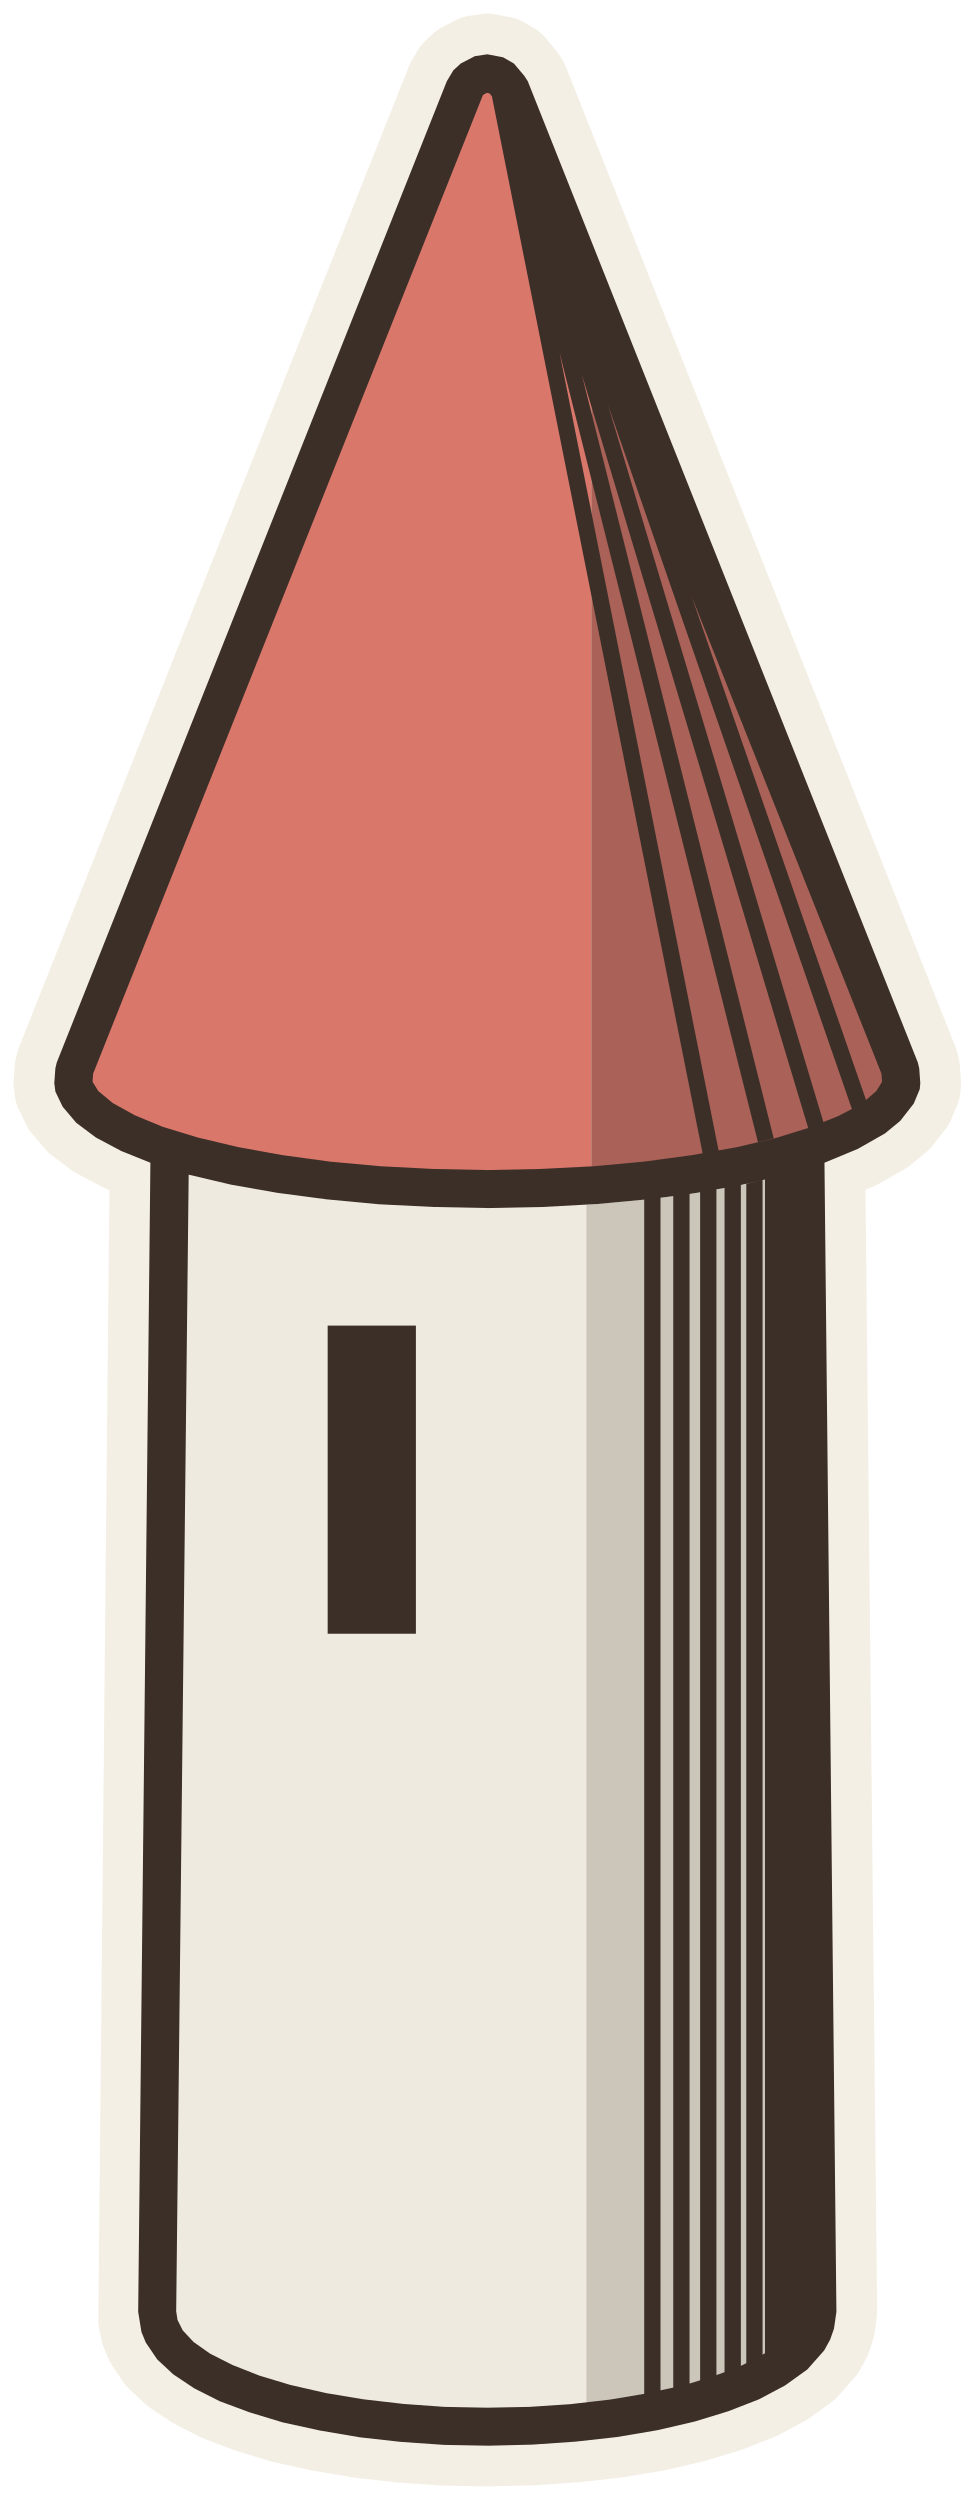
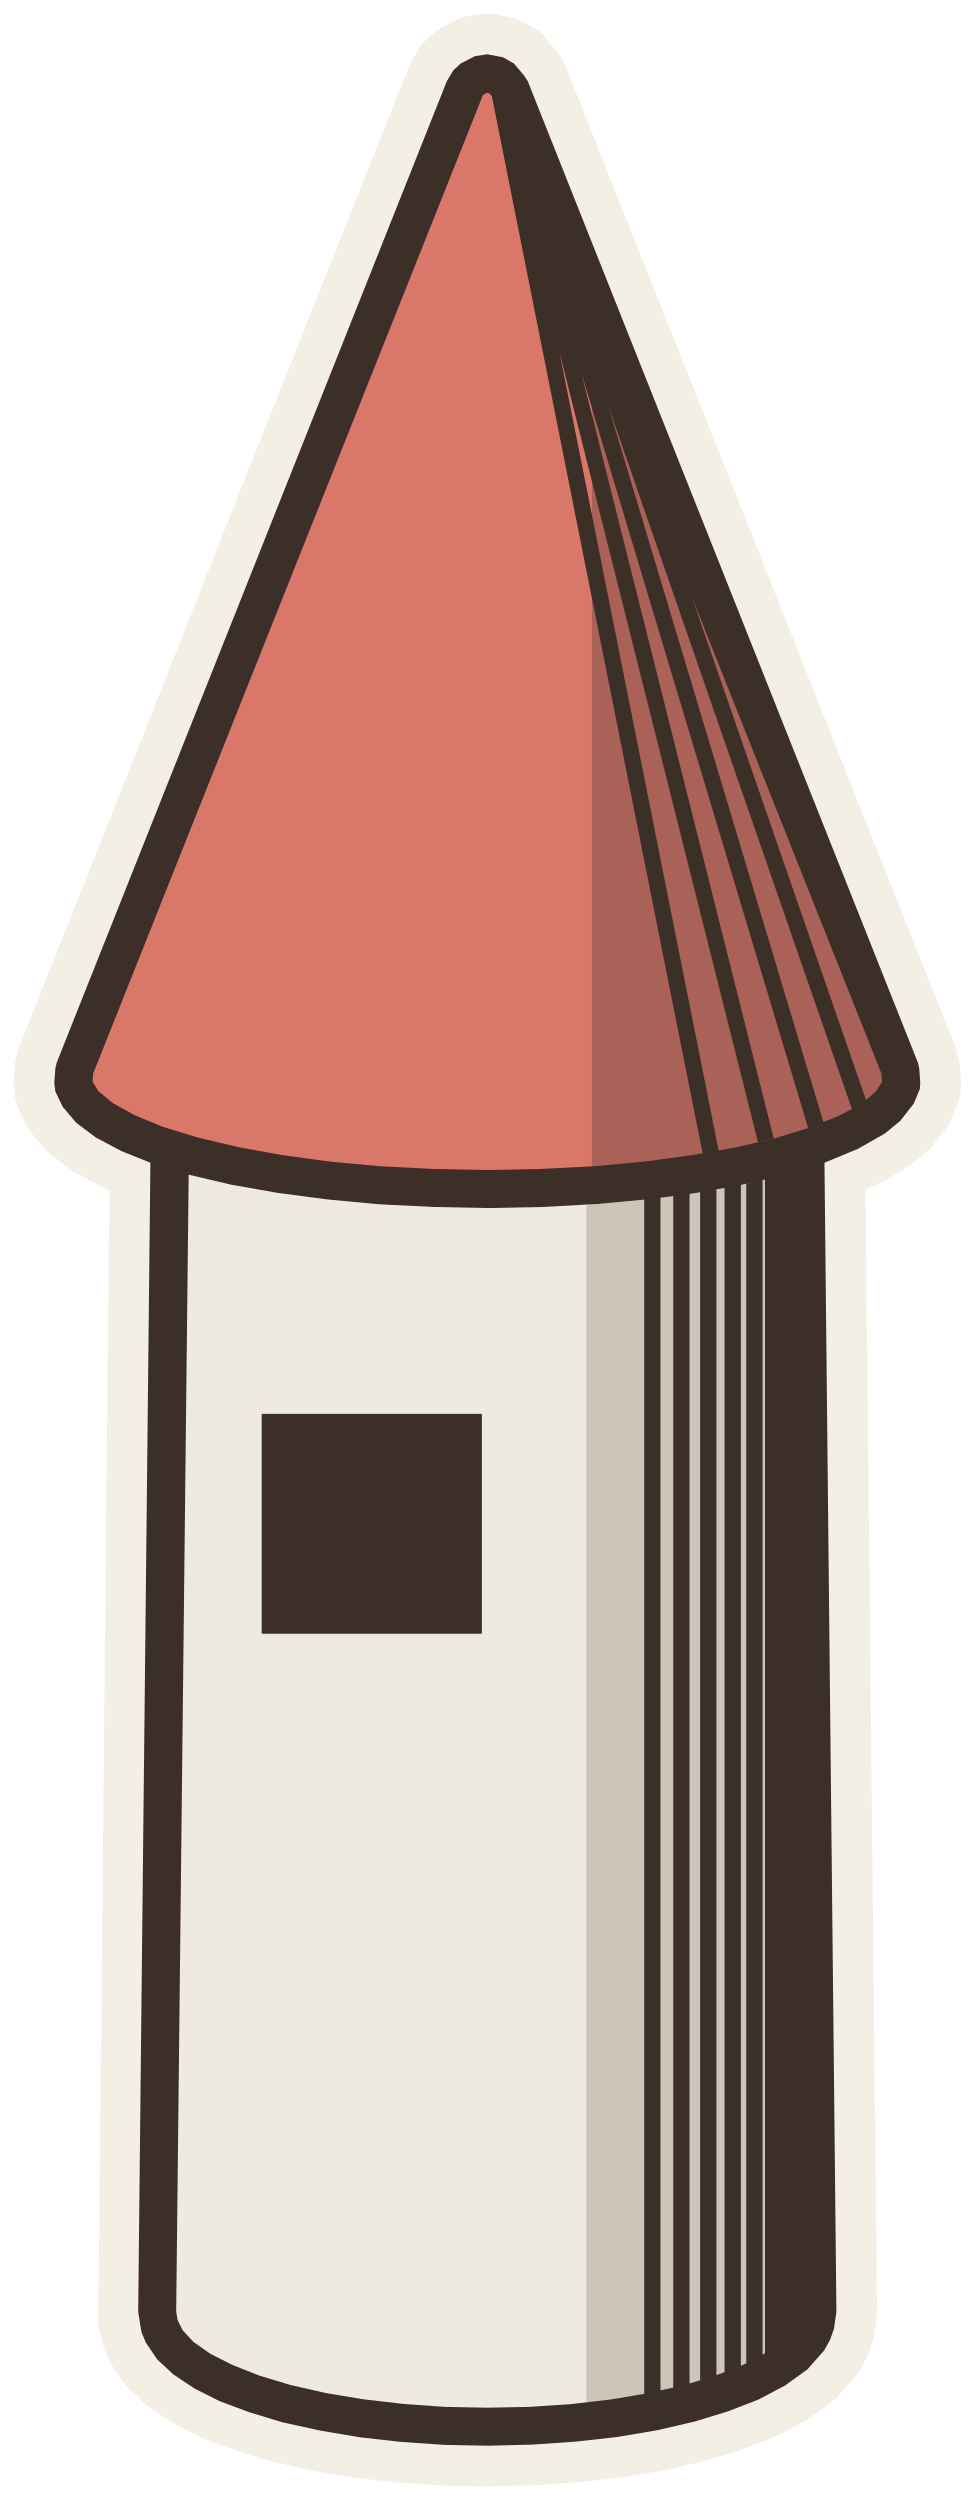
<svg xmlns="http://www.w3.org/2000/svg" viewBox="-17.95 -85.26 35.9 92.09" data-palette="wall:#EFEADF;roof:#D9776B;wood:#C9A97C;earth:#94744F;water:#8FB0B8;flag:#4A3B32;ink:#3B2F28;halo:#F4EFE4">
  <path data-role="sil" fill="#F4EFE4" stroke="#F4EFE4" stroke-width="3" stroke-linejoin="round" d="M-0.04 4.83L1.66 4.79L3.25 4.68L4.78 4.51L6.26 4.26L7.64 3.94L8.88 3.56L10.01 3.12L10.97 2.61L11.79 2.02L12.41 1.32L12.63 0.92L12.77 0.52L12.86 -0.1L12.42 -42.43L13.65 -42.94L14.65 -43.51L15.21 -43.97L15.71 -44.61L15.93 -45.14L15.95 -45.36L15.91 -45.91L15.86 -46.12L1.49 -82.27L1.36 -82.47L0.98 -82.92L0.58 -83.15L0 -83.26L-0.46 -83.19L-0.98 -82.92L-1.25 -82.67L-1.49 -82.27L-15.86 -46.12L-15.91 -45.91L-15.95 -45.36L-15.91 -45.05L-15.64 -44.49L-15.14 -43.9L-14.42 -43.36L-13.48 -42.86L-12.41 -42.43L-12.83 0.22L-12.74 0.64L-12.58 1.03L-12.16 1.65L-11.57 2.2L-10.79 2.72L-9.86 3.19L-8.76 3.6L-7.54 3.97L-6.17 4.27L-4.7 4.52L-3.18 4.69L-1.59 4.8Z" />
  <path data-role="wall" fill="#EFEADF" d="M-0.02 4.13L1.61 4.1L3.65 3.94L3.65 -40.88L1.99 -40.8L-0.03 -40.76L-2.05 -40.8L-4.06 -40.91L-5.97 -41.09L-7.8 -41.33L-9.51 -41.64L-11.07 -42.02L-11.71 -42.21L-12.14 0.09L-12.08 0.39L-11.98 0.67L-11.66 1.15L-11.17 1.63L-10.47 2.1L-9.6 2.53L-8.56 2.93L-7.38 3.28L-6.06 3.58L-4.62 3.82L-3.13 3.99L-1.57 4.1Z" />
  <path data-role="wall-shade" fill="#cbc5ba" d="M3.65 3.94L4.67 3.82L6.11 3.57L7.44 3.27L8.63 2.91L9.69 2.5L10.58 2.03L11.29 1.52L11.66 1.15L11.98 0.67L12.08 0.39L12.16 -0.09L11.71 -42.21L10.97 -41.99L9.43 -41.62L7.73 -41.32L5.91 -41.08L3.65 -40.88Z" />
  <path data-role="roof" fill="#D9776B" d="M-0.02 -41.46L2.01 -41.5L3.83 -41.6L3.83 -74.48L0.84 -82.01L0.45 -82.46L-0.13 -82.57L-0.66 -82.3L-0.84 -82.01L-15.21 -45.86L-15.25 -45.31L-15.08 -44.91L-14.71 -44.45L-14.09 -43.98L-13.22 -43.51L-12.12 -43.07L-10.81 -42.67L-9.3 -42.31L-7.63 -42.01L-5.84 -41.77L-3.96 -41.6L-1.98 -41.5Z" />
  <path data-role="roof-shade" fill="#aa6157" d="M3.83 -41.6L5.88 -41.78L7.67 -42.02L9.35 -42.32L10.87 -42.68L12.19 -43.09L13.31 -43.55L14.21 -44.06L14.71 -44.45L15.08 -44.91L15.25 -45.31L15.21 -45.86L3.83 -74.48Z" />
-   <path data-role="ink" fill="#3B2F28" d="M-12.86 -0.1L-12.74 0.64L-12.58 1.03L-12.16 1.65L-11.57 2.2L-10.79 2.72L-9.86 3.19L-8.76 3.6L-7.54 3.97L-6.17 4.27L-4.7 4.52L-3.18 4.69L-1.59 4.8L0.04 4.83L1.66 4.79L3.25 4.68L4.78 4.51L6.26 4.26L7.64 3.94L8.88 3.56L10.01 3.12L10.97 2.61L11.79 2.02L12.41 1.32L12.63 0.92L12.77 0.52L12.86 -0.1L12.42 -42.43L13.65 -42.94L14.65 -43.51L15.21 -43.97L15.71 -44.61L15.93 -45.14L15.95 -45.36L15.91 -45.91L15.86 -46.12L1.49 -82.27L1.36 -82.47L0.98 -82.92L0.58 -83.15L0 -83.26L-0.46 -83.19L-0.98 -82.92L-1.25 -82.67L-1.49 -82.27L-15.86 -46.12L-15.91 -45.91L-15.95 -45.36L-15.91 -45.05L-15.64 -44.49L-15.14 -43.9L-14.42 -43.36L-13.48 -42.86L-12.41 -42.43ZM0 -42.16L-1.99 -42.2L-3.93 -42.3L-5.79 -42.47L-7.55 -42.71L-9.2 -43.01L-10.67 -43.36L-11.95 -43.75L-12.99 -44.18L-13.8 -44.63L-14.33 -45.07L-14.54 -45.41L-14.52 -45.71L-0.16 -81.76L-0.02 -81.84L0.08 -81.82L0.23 -81.64L14.52 -45.71L14.54 -45.41L14.33 -45.07L13.95 -44.74L7.5 -63.37L0.23 -81.64L0.17 -81.71L7.93 -42.78L8.52 -42.88L2.66 -72.28L9.97 -43.19L10.55 -43.33L3.48 -71.47L11.82 -43.71L10.63 -43.34L9.18 -43L7.54 -42.71L5.77 -42.47L3.92 -42.3L1.96 -42.2ZM12.38 -43.93L4.44 -70.36L13.43 -44.41L12.93 -44.15ZM0 3.43L-1.58 3.4L-3.1 3.29L-4.57 3.12L-5.95 2.89L-7.26 2.59L-8.39 2.25L-9.38 1.86L-10.21 1.44L-10.82 1.01L-11.22 0.58L-11.41 0.2L-11.46 -0.12L-11 -41.99L-9.43 -41.62L-7.73 -41.32L-5.91 -41.08L-4 -40.9L-1.99 -40.8L0.03 -40.76L2.05 -40.8L4.06 -40.91L5.78 -41.07L5.78 2.92L4.53 3.13L3.06 3.3L1.55 3.4ZM8.44 -41.45L8.74 -41.5L8.74 2.12L8.44 2.23ZM7.45 2.54L7.45 -41.28L7.84 -41.34L7.84 2.42ZM6.38 2.79L6.38 -41.14L6.85 -41.2L6.85 2.69ZM-2.63 -36.43L-5.88 -36.43L-5.88 -25.08L-2.63 -25.08ZM10.23 1.42L10.14 1.48L10.14 -41.79L9.54 -41.65L9.54 1.79L9.34 1.89L9.34 -41.61L10.23 -41.81Z" />
+   <path data-role="ink" fill="#3B2F28" d="M-12.86 -0.1L-12.74 0.64L-12.58 1.03L-12.16 1.65L-11.57 2.2L-10.79 2.72L-9.86 3.19L-8.76 3.6L-7.54 3.97L-6.17 4.27L-4.7 4.52L-3.18 4.69L-1.59 4.8L0.04 4.83L1.66 4.79L3.25 4.68L4.78 4.51L6.26 4.26L7.64 3.94L8.88 3.56L10.01 3.12L10.97 2.61L11.79 2.02L12.41 1.32L12.63 0.92L12.77 0.52L12.86 -0.1L12.42 -42.43L13.65 -42.94L14.65 -43.51L15.21 -43.97L15.71 -44.61L15.93 -45.14L15.95 -45.36L15.91 -45.91L15.86 -46.12L1.49 -82.27L1.36 -82.47L0.98 -82.92L0.58 -83.15L0 -83.26L-0.46 -83.19L-0.98 -82.92L-1.25 -82.67L-1.49 -82.27L-15.86 -46.12L-15.91 -45.91L-15.95 -45.36L-15.91 -45.05L-15.64 -44.49L-15.14 -43.9L-14.42 -43.36L-13.48 -42.86L-12.41 -42.43ZM0 -42.16L-1.99 -42.2L-3.93 -42.3L-5.79 -42.47L-7.55 -42.71L-9.2 -43.01L-10.67 -43.36L-11.95 -43.75L-12.99 -44.18L-13.8 -44.63L-14.33 -45.07L-14.54 -45.41L-14.52 -45.71L-0.16 -81.76L-0.02 -81.84L0.08 -81.82L0.23 -81.64L14.52 -45.71L14.54 -45.41L14.33 -45.07L13.95 -44.74L7.5 -63.37L0.23 -81.64L0.17 -81.71L7.93 -42.78L8.52 -42.88L2.66 -72.28L9.97 -43.19L10.55 -43.33L3.48 -71.47L11.82 -43.71L10.63 -43.34L9.18 -43L7.54 -42.71L5.77 -42.47L3.92 -42.3L1.96 -42.2ZM12.38 -43.93L4.44 -70.36L13.43 -44.41L12.93 -44.15ZM0 3.43L-1.58 3.4L-3.1 3.29L-4.57 3.12L-5.95 2.89L-7.26 2.59L-8.39 2.25L-9.38 1.86L-10.21 1.44L-10.82 1.01L-11.22 0.58L-11.41 0.2L-11.46 -0.12L-11 -41.99L-9.43 -41.62L-7.73 -41.32L-5.91 -41.08L-4 -40.9L-1.99 -40.8L0.03 -40.76L2.05 -40.8L4.06 -40.91L5.78 -41.07L5.78 2.92L4.53 3.13L3.06 3.3L1.55 3.4ZM8.44 -41.45L8.74 -41.5L8.74 2.12L8.44 2.23ZM7.45 2.54L7.45 -41.28L7.84 -41.34L7.84 2.42ZM6.38 2.79L6.38 -41.14L6.85 -41.2L6.85 2.69ZM-0.2 -33.18L-8.31 -33.18L-8.31 -25.08L-0.2 -25.08ZM10.23 1.42L10.14 1.48L10.14 -41.79L9.54 -41.65L9.54 1.79L9.34 1.89L9.34 -41.61L10.23 -41.81Z" />
</svg>
